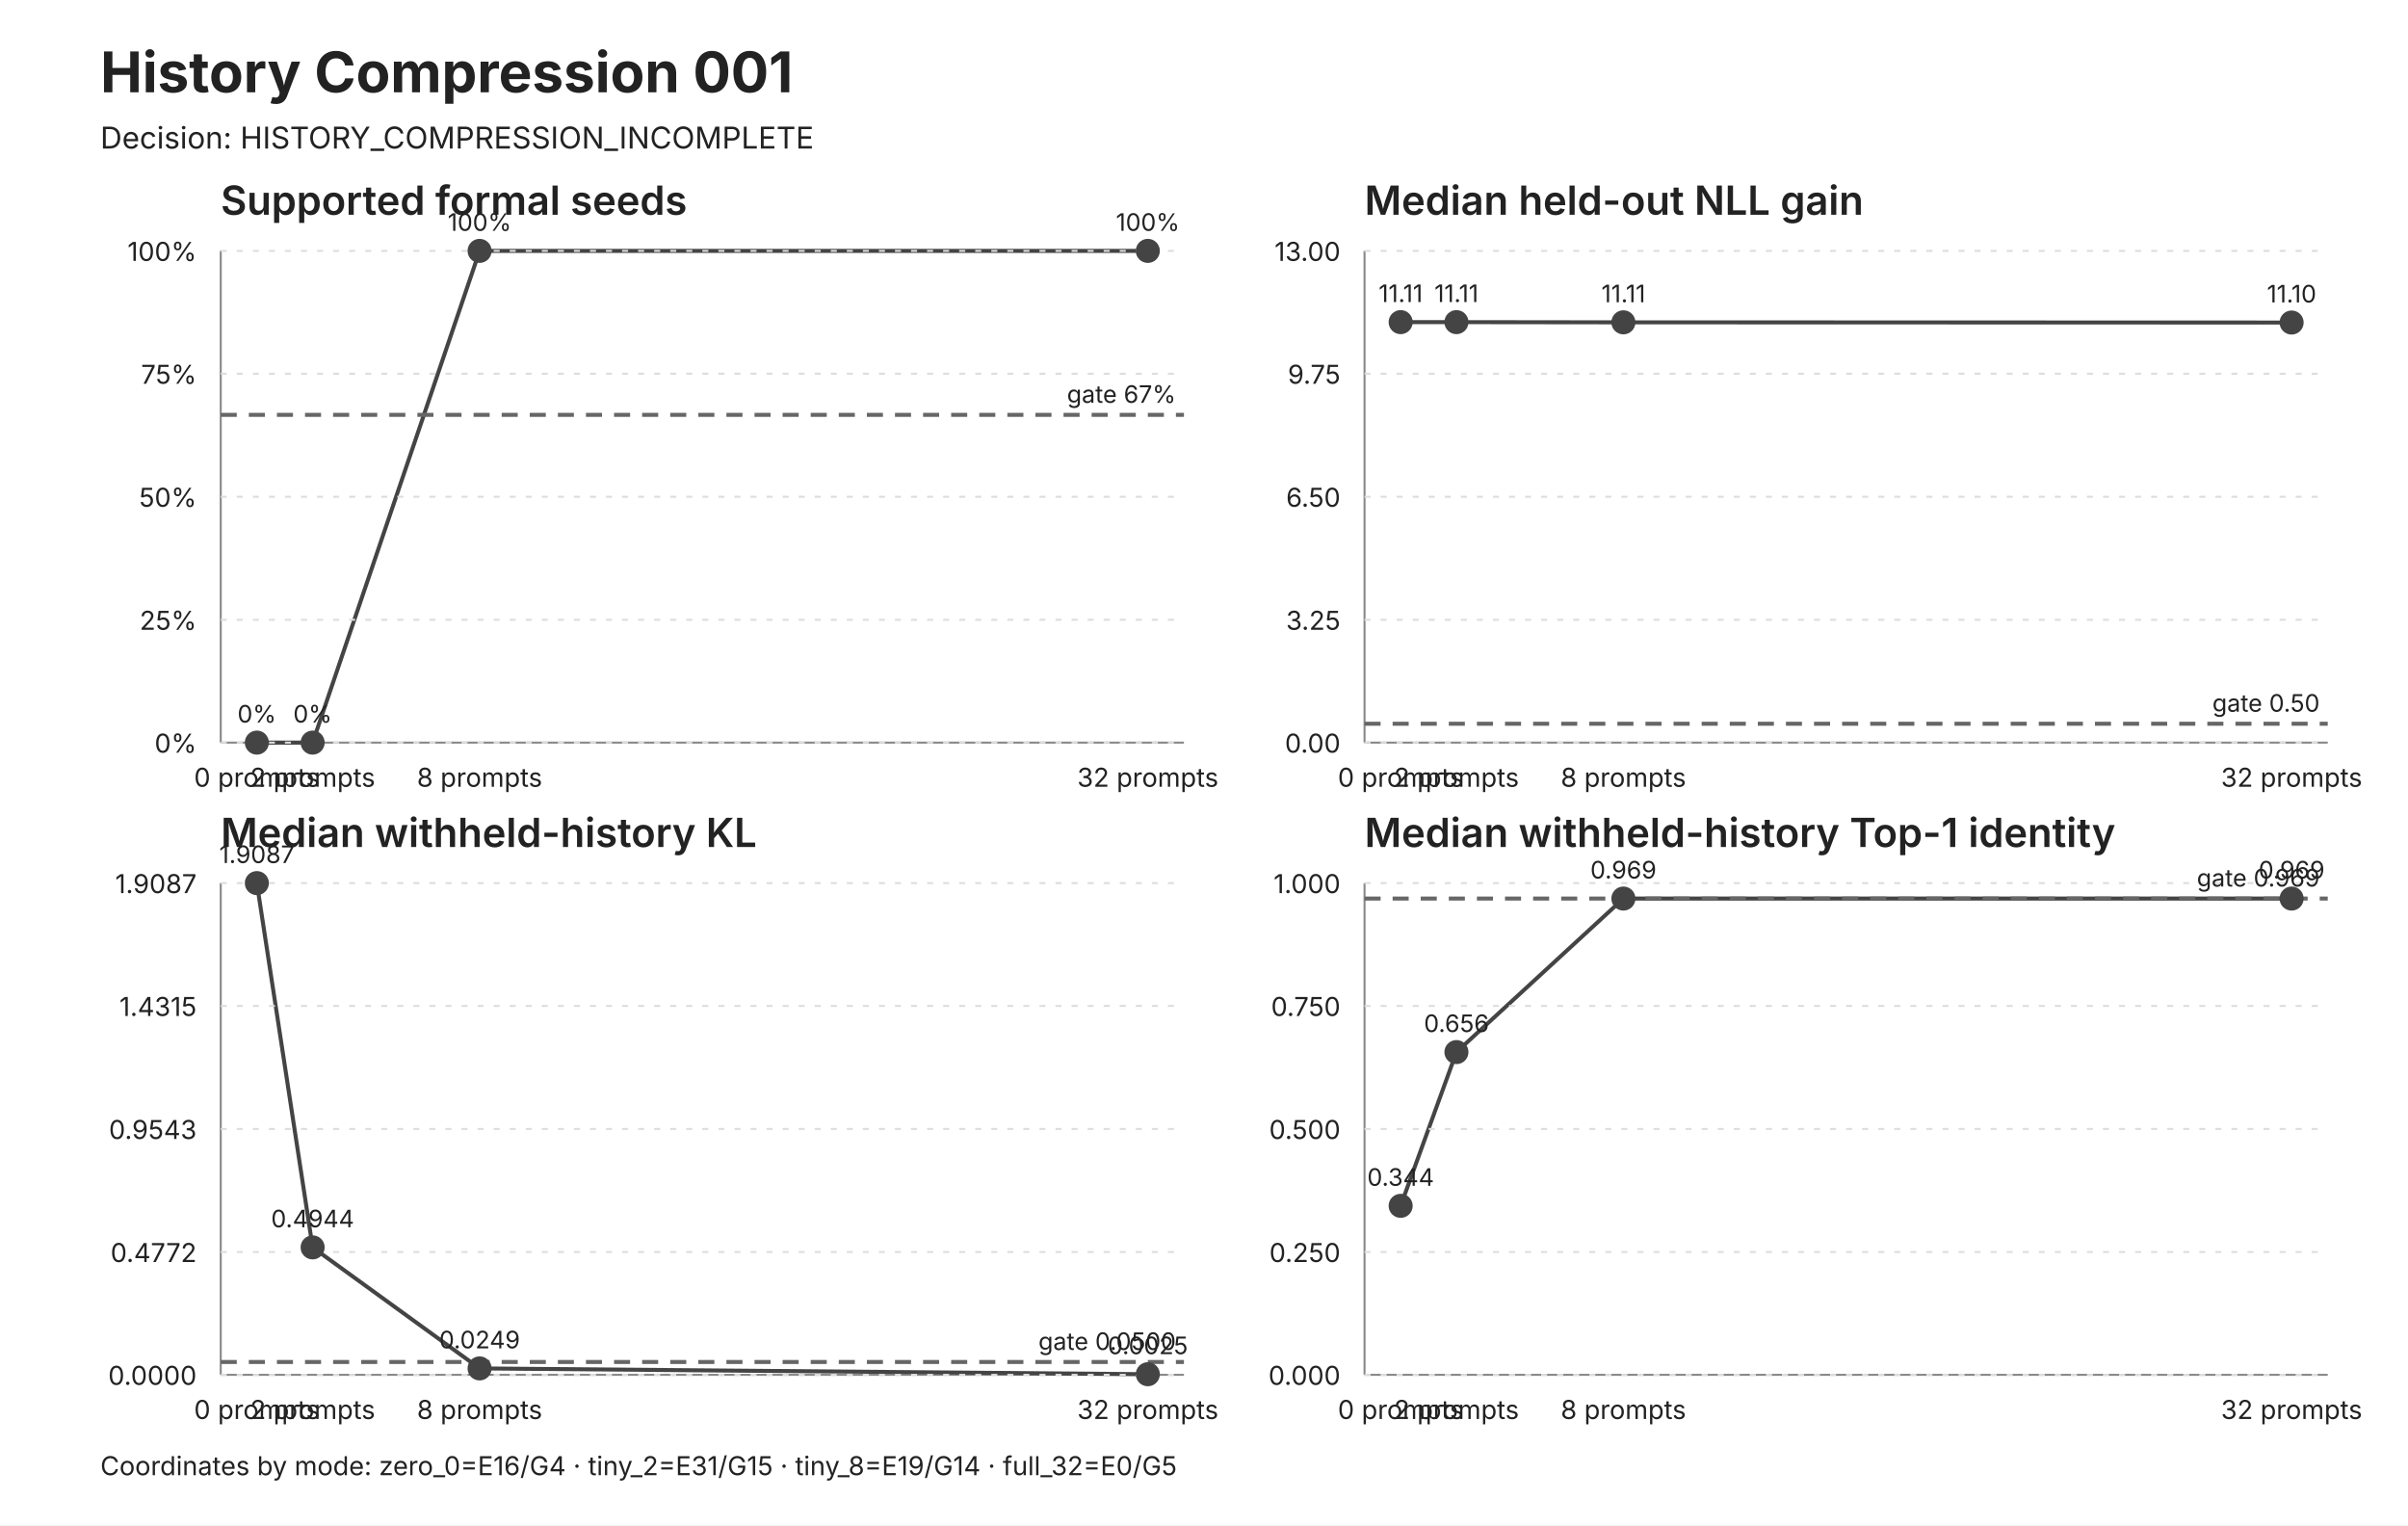
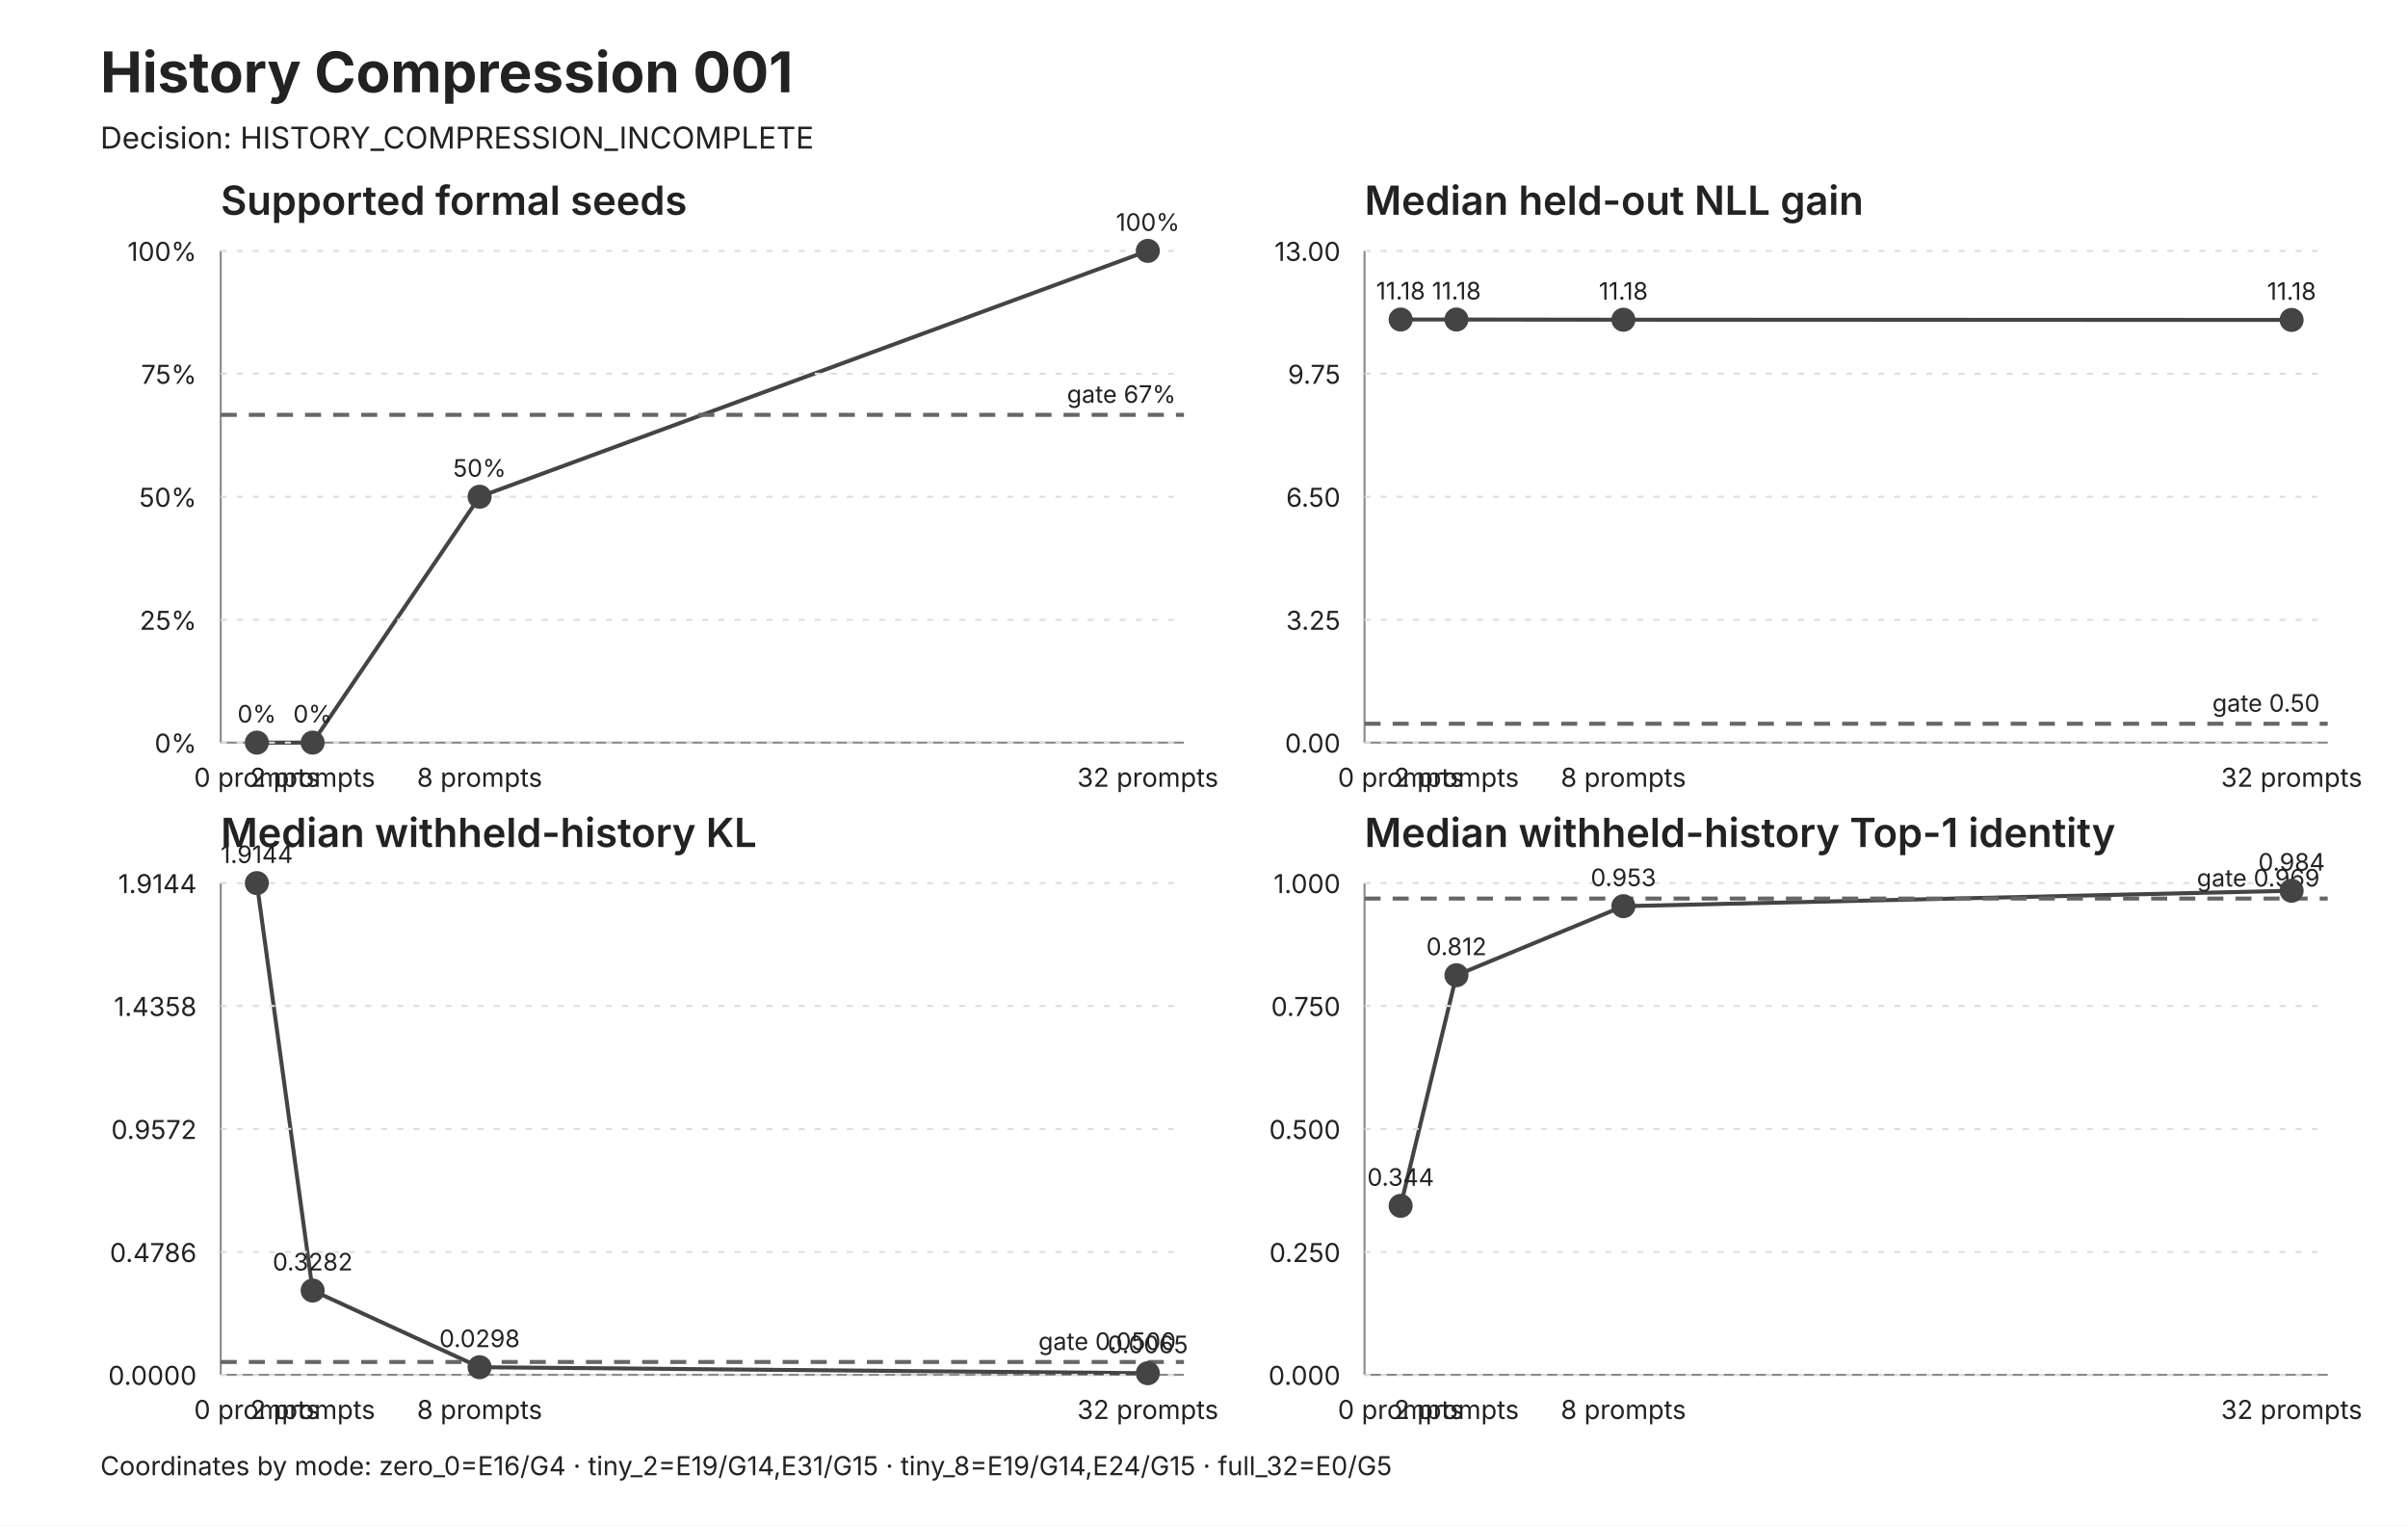
<svg xmlns="http://www.w3.org/2000/svg" width="1200" height="760" viewBox="0 0 1200 760">
  <rect width="100%" height="100%" fill="white" />
  <style>text{font-family:ui-sans-serif,system-ui,-apple-system,BlinkMacSystemFont,"Segoe UI",sans-serif;fill:#222}</style>
  <text x="50" y="46" font-size="28" font-weight="700">History Compression 001</text>
  <text x="50" y="74" font-size="15" fill="#555">Decision: HISTORY_COMPRESSION_INCOMPLETE</text>
  <text x="110" y="107" font-size="20" font-weight="600">Supported formal seeds</text>
  <line x1="110" y1="370" x2="590" y2="370" stroke="#888" />
  <line x1="110" y1="125" x2="110" y2="370" stroke="#888" />
-   <polyline points="128.0,370.0 155.8,370.0 239.0,125.0 572.0,125.0" fill="none" stroke="#444" stroke-width="2" />
+   <polyline points="128.0,370.0 155.8,370.0 239.0,247.5 572.0,125.0" fill="none" stroke="#444" stroke-width="2" />
  <line x1="110" y1="125.0" x2="590" y2="125.0" stroke="#ddd" stroke-dasharray="3 5" />
  <text x="98" y="130.0" font-size="13" text-anchor="end" fill="#555">100%</text>
  <line x1="110" y1="186.2" x2="590" y2="186.2" stroke="#ddd" stroke-dasharray="3 5" />
  <text x="98" y="191.2" font-size="13" text-anchor="end" fill="#555">75%</text>
  <line x1="110" y1="247.5" x2="590" y2="247.5" stroke="#ddd" stroke-dasharray="3 5" />
  <text x="98" y="252.5" font-size="13" text-anchor="end" fill="#555">50%</text>
  <line x1="110" y1="308.8" x2="590" y2="308.8" stroke="#ddd" stroke-dasharray="3 5" />
  <text x="98" y="313.8" font-size="13" text-anchor="end" fill="#555">25%</text>
  <line x1="110" y1="370.0" x2="590" y2="370.0" stroke="#ddd" stroke-dasharray="3 5" />
  <text x="98" y="375.0" font-size="13" text-anchor="end" fill="#555">0%</text>
  <line x1="110" y1="206.7" x2="590" y2="206.7" stroke="#666" stroke-width="2" stroke-dasharray="8 6" />
  <text x="586" y="200.7" font-size="12" text-anchor="end" fill="#555">gate 67%</text>
  <circle cx="128.0" cy="370.0" r="6" fill="#444" />
  <text x="128.0" y="360.0" font-size="12" text-anchor="middle">0%</text>
  <text x="128.0" y="392" font-size="13" text-anchor="middle" fill="#555">0 prompts</text>
  <circle cx="155.8" cy="370.0" r="6" fill="#444" />
  <text x="155.8" y="360.0" font-size="12" text-anchor="middle">0%</text>
  <text x="155.8" y="392" font-size="13" text-anchor="middle" fill="#555">2 prompts</text>
-   <circle cx="239.0" cy="125.0" r="6" fill="#444" />
-   <text x="239.0" y="115.0" font-size="12" text-anchor="middle">100%</text>
+   <circle cx="239.0" cy="247.5" r="6" fill="#444" />
+   <text x="239.0" y="237.5" font-size="12" text-anchor="middle">50%</text>
  <text x="239.0" y="392" font-size="13" text-anchor="middle" fill="#555">8 prompts</text>
  <circle cx="572.0" cy="125.0" r="6" fill="#444" />
  <text x="572.0" y="115.0" font-size="12" text-anchor="middle">100%</text>
  <text x="572.0" y="392" font-size="13" text-anchor="middle" fill="#555">32 prompts</text>
  <text x="680" y="107" font-size="20" font-weight="600">Median held-out NLL gain</text>
  <line x1="680" y1="370" x2="1160" y2="370" stroke="#888" />
  <line x1="680" y1="125" x2="680" y2="370" stroke="#888" />
-   <polyline points="698.0,160.5 725.8,160.5 809.0,160.6 1142.0,160.7" fill="none" stroke="#444" stroke-width="2" />
+   <polyline points="698.0,159.2 725.8,159.2 809.0,159.3 1142.0,159.4" fill="none" stroke="#444" stroke-width="2" />
  <line x1="680" y1="125.0" x2="1160" y2="125.0" stroke="#ddd" stroke-dasharray="3 5" />
  <text x="668" y="130.0" font-size="13" text-anchor="end" fill="#555">13.00</text>
  <line x1="680" y1="186.2" x2="1160" y2="186.2" stroke="#ddd" stroke-dasharray="3 5" />
  <text x="668" y="191.2" font-size="13" text-anchor="end" fill="#555">9.75</text>
  <line x1="680" y1="247.5" x2="1160" y2="247.5" stroke="#ddd" stroke-dasharray="3 5" />
  <text x="668" y="252.5" font-size="13" text-anchor="end" fill="#555">6.50</text>
  <line x1="680" y1="308.8" x2="1160" y2="308.8" stroke="#ddd" stroke-dasharray="3 5" />
  <text x="668" y="313.8" font-size="13" text-anchor="end" fill="#555">3.25</text>
  <line x1="680" y1="370.0" x2="1160" y2="370.0" stroke="#ddd" stroke-dasharray="3 5" />
  <text x="668" y="375.0" font-size="13" text-anchor="end" fill="#555">0.00</text>
  <line x1="680" y1="360.6" x2="1160" y2="360.6" stroke="#666" stroke-width="2" stroke-dasharray="8 6" />
  <text x="1156" y="354.6" font-size="12" text-anchor="end" fill="#555">gate 0.50</text>
-   <circle cx="698.0" cy="160.5" r="6" fill="#444" />
-   <text x="698.0" y="150.5" font-size="12" text-anchor="middle">11.11</text>
+   <circle cx="698.0" cy="159.2" r="6" fill="#444" />
+   <text x="698.0" y="149.2" font-size="12" text-anchor="middle">11.18</text>
  <text x="698.0" y="392" font-size="13" text-anchor="middle" fill="#555">0 prompts</text>
-   <circle cx="725.8" cy="160.5" r="6" fill="#444" />
-   <text x="725.8" y="150.5" font-size="12" text-anchor="middle">11.11</text>
+   <circle cx="725.8" cy="159.2" r="6" fill="#444" />
+   <text x="725.8" y="149.2" font-size="12" text-anchor="middle">11.18</text>
  <text x="725.8" y="392" font-size="13" text-anchor="middle" fill="#555">2 prompts</text>
-   <circle cx="809.0" cy="160.6" r="6" fill="#444" />
-   <text x="809.0" y="150.6" font-size="12" text-anchor="middle">11.11</text>
+   <circle cx="809.0" cy="159.3" r="6" fill="#444" />
+   <text x="809.0" y="149.3" font-size="12" text-anchor="middle">11.18</text>
  <text x="809.0" y="392" font-size="13" text-anchor="middle" fill="#555">8 prompts</text>
-   <circle cx="1142.0" cy="160.7" r="6" fill="#444" />
-   <text x="1142.0" y="150.7" font-size="12" text-anchor="middle">11.10</text>
+   <circle cx="1142.0" cy="159.4" r="6" fill="#444" />
+   <text x="1142.0" y="149.4" font-size="12" text-anchor="middle">11.18</text>
  <text x="1142.0" y="392" font-size="13" text-anchor="middle" fill="#555">32 prompts</text>
  <text x="110" y="422" font-size="20" font-weight="600">Median withheld-history KL</text>
  <line x1="110" y1="685" x2="590" y2="685" stroke="#888" />
  <line x1="110" y1="440" x2="110" y2="685" stroke="#888" />
-   <polyline points="128.0,440.0 155.8,621.5 239.0,681.8 572.0,684.7" fill="none" stroke="#444" stroke-width="2" />
+   <polyline points="128.0,440.0 155.8,643.0 239.0,681.2 572.0,684.2" fill="none" stroke="#444" stroke-width="2" />
  <line x1="110" y1="440.0" x2="590" y2="440.0" stroke="#ddd" stroke-dasharray="3 5" />
-   <text x="98" y="445.0" font-size="13" text-anchor="end" fill="#555">1.9087</text>
+   <text x="98" y="445.0" font-size="13" text-anchor="end" fill="#555">1.9144</text>
  <line x1="110" y1="501.2" x2="590" y2="501.2" stroke="#ddd" stroke-dasharray="3 5" />
-   <text x="98" y="506.2" font-size="13" text-anchor="end" fill="#555">1.4315</text>
+   <text x="98" y="506.2" font-size="13" text-anchor="end" fill="#555">1.4358</text>
  <line x1="110" y1="562.5" x2="590" y2="562.5" stroke="#ddd" stroke-dasharray="3 5" />
-   <text x="98" y="567.5" font-size="13" text-anchor="end" fill="#555">0.9543</text>
+   <text x="98" y="567.5" font-size="13" text-anchor="end" fill="#555">0.9572</text>
  <line x1="110" y1="623.8" x2="590" y2="623.8" stroke="#ddd" stroke-dasharray="3 5" />
-   <text x="98" y="628.8" font-size="13" text-anchor="end" fill="#555">0.4772</text>
+   <text x="98" y="628.8" font-size="13" text-anchor="end" fill="#555">0.4786</text>
  <line x1="110" y1="685.0" x2="590" y2="685.0" stroke="#ddd" stroke-dasharray="3 5" />
  <text x="98" y="690.0" font-size="13" text-anchor="end" fill="#555">0.0000</text>
  <line x1="110" y1="678.6" x2="590" y2="678.6" stroke="#666" stroke-width="2" stroke-dasharray="8 6" />
  <text x="586" y="672.6" font-size="12" text-anchor="end" fill="#555">gate 0.0500</text>
  <circle cx="128.0" cy="440.0" r="6" fill="#444" />
-   <text x="128.0" y="430.0" font-size="12" text-anchor="middle">1.9087</text>
+   <text x="128.0" y="430.0" font-size="12" text-anchor="middle">1.9144</text>
  <text x="128.0" y="707" font-size="13" text-anchor="middle" fill="#555">0 prompts</text>
-   <circle cx="155.8" cy="621.5" r="6" fill="#444" />
-   <text x="155.8" y="611.5" font-size="12" text-anchor="middle">0.4944</text>
+   <circle cx="155.8" cy="643.0" r="6" fill="#444" />
+   <text x="155.8" y="633.0" font-size="12" text-anchor="middle">0.3282</text>
  <text x="155.8" y="707" font-size="13" text-anchor="middle" fill="#555">2 prompts</text>
-   <circle cx="239.0" cy="681.8" r="6" fill="#444" />
-   <text x="239.0" y="671.8" font-size="12" text-anchor="middle">0.0249</text>
+   <circle cx="239.0" cy="681.2" r="6" fill="#444" />
+   <text x="239.0" y="671.2" font-size="12" text-anchor="middle">0.0298</text>
  <text x="239.0" y="707" font-size="13" text-anchor="middle" fill="#555">8 prompts</text>
-   <circle cx="572.0" cy="684.7" r="6" fill="#444" />
-   <text x="572.0" y="674.7" font-size="12" text-anchor="middle">0.0025</text>
+   <circle cx="572.0" cy="684.2" r="6" fill="#444" />
+   <text x="572.0" y="674.2" font-size="12" text-anchor="middle">0.0065</text>
  <text x="572.0" y="707" font-size="13" text-anchor="middle" fill="#555">32 prompts</text>
  <text x="680" y="422" font-size="20" font-weight="600">Median withheld-history Top-1 identity</text>
  <line x1="680" y1="685" x2="1160" y2="685" stroke="#888" />
  <line x1="680" y1="440" x2="680" y2="685" stroke="#888" />
-   <polyline points="698.0,600.8 725.8,524.2 809.0,447.7 1142.0,447.7" fill="none" stroke="#444" stroke-width="2" />
+   <polyline points="698.0,600.8 725.8,485.9 809.0,451.5 1142.0,443.8" fill="none" stroke="#444" stroke-width="2" />
  <line x1="680" y1="440.0" x2="1160" y2="440.0" stroke="#ddd" stroke-dasharray="3 5" />
  <text x="668" y="445.0" font-size="13" text-anchor="end" fill="#555">1.000</text>
  <line x1="680" y1="501.2" x2="1160" y2="501.2" stroke="#ddd" stroke-dasharray="3 5" />
  <text x="668" y="506.2" font-size="13" text-anchor="end" fill="#555">0.750</text>
  <line x1="680" y1="562.5" x2="1160" y2="562.5" stroke="#ddd" stroke-dasharray="3 5" />
  <text x="668" y="567.5" font-size="13" text-anchor="end" fill="#555">0.500</text>
  <line x1="680" y1="623.8" x2="1160" y2="623.8" stroke="#ddd" stroke-dasharray="3 5" />
  <text x="668" y="628.8" font-size="13" text-anchor="end" fill="#555">0.250</text>
  <line x1="680" y1="685.0" x2="1160" y2="685.0" stroke="#ddd" stroke-dasharray="3 5" />
  <text x="668" y="690.0" font-size="13" text-anchor="end" fill="#555">0.000</text>
  <line x1="680" y1="447.7" x2="1160" y2="447.7" stroke="#666" stroke-width="2" stroke-dasharray="8 6" />
  <text x="1156" y="441.7" font-size="12" text-anchor="end" fill="#555">gate 0.969</text>
  <circle cx="698.0" cy="600.8" r="6" fill="#444" />
  <text x="698.0" y="590.8" font-size="12" text-anchor="middle">0.344</text>
  <text x="698.0" y="707" font-size="13" text-anchor="middle" fill="#555">0 prompts</text>
-   <circle cx="725.8" cy="524.2" r="6" fill="#444" />
-   <text x="725.8" y="514.2" font-size="12" text-anchor="middle">0.656</text>
+   <circle cx="725.8" cy="485.9" r="6" fill="#444" />
+   <text x="725.8" y="475.9" font-size="12" text-anchor="middle">0.812</text>
  <text x="725.8" y="707" font-size="13" text-anchor="middle" fill="#555">2 prompts</text>
-   <circle cx="809.0" cy="447.7" r="6" fill="#444" />
-   <text x="809.0" y="437.7" font-size="12" text-anchor="middle">0.969</text>
+   <circle cx="809.0" cy="451.5" r="6" fill="#444" />
+   <text x="809.0" y="441.5" font-size="12" text-anchor="middle">0.953</text>
  <text x="809.0" y="707" font-size="13" text-anchor="middle" fill="#555">8 prompts</text>
-   <circle cx="1142.0" cy="447.7" r="6" fill="#444" />
-   <text x="1142.0" y="437.7" font-size="12" text-anchor="middle">0.969</text>
+   <circle cx="1142.0" cy="443.8" r="6" fill="#444" />
+   <text x="1142.0" y="433.8" font-size="12" text-anchor="middle">0.984</text>
  <text x="1142.0" y="707" font-size="13" text-anchor="middle" fill="#555">32 prompts</text>
-   <text x="50" y="735" font-size="13" fill="#666">Coordinates by mode: <tspan>zero_0=E16/G4 · tiny_2=E31/G15 · tiny_8=E19/G14 · full_32=E0/G5</tspan>
+   <text x="50" y="735" font-size="13" fill="#666">Coordinates by mode: <tspan>zero_0=E16/G4 · tiny_2=E19/G14,E31/G15 · tiny_8=E19/G14,E24/G15 · full_32=E0/G5</tspan>
  </text>
</svg>
